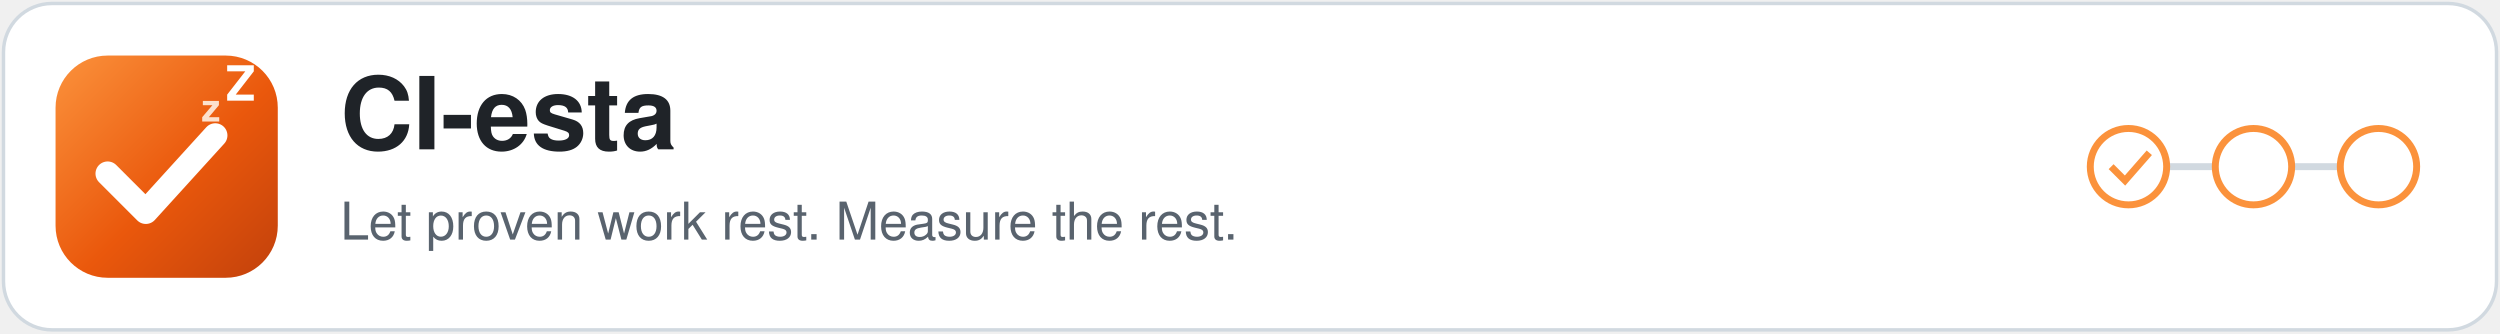
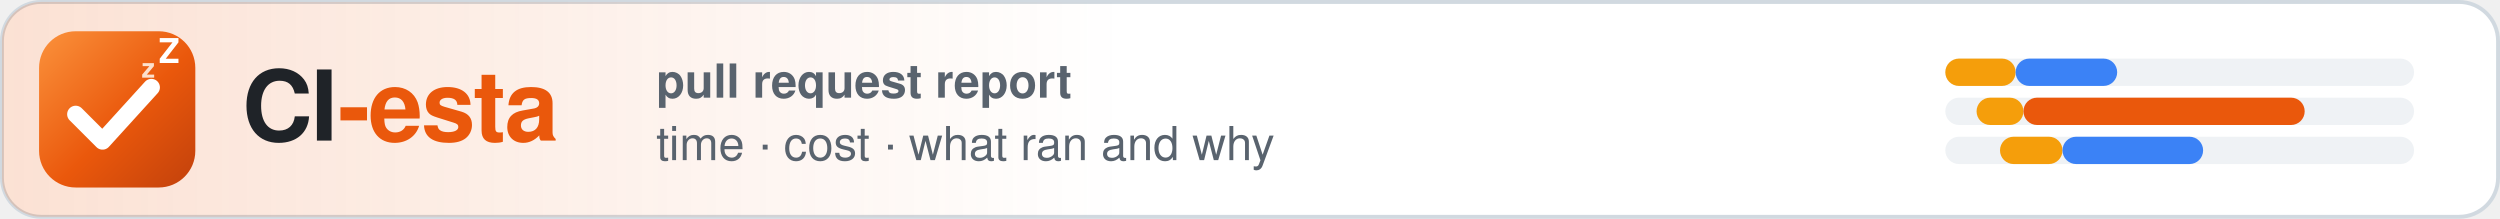
- <svg xmlns="http://www.w3.org/2000/svg" width="720" height="96" viewBox="0 0 720 96" role="img" aria-label="CI-esta: Let proven work rest. Measure the rest.">
-   <rect x="1" y="1" width="718" height="94" rx="14" fill="#FFFFFF" stroke="#D1D9E0" />
-   <g transform="translate(16 16)">
-     <svg x="0" y="0" width="64" height="64" viewBox="0 0 64 64" role="img" aria-label="CI-esta">
+ <svg xmlns="http://www.w3.org/2000/svg" width="640" height="56" viewBox="0 0 640 56" role="img" aria-label="CI-esta pull request report">
+   <defs>
+     <linearGradient id="glow" x1="0" y1="0" x2="1" y2="0">
+       <stop offset="0" stop-color="#EA580C" stop-opacity="0.18" />
+       <stop offset="0.45" stop-color="#EA580C" stop-opacity="0" />
+     </linearGradient>
+   </defs>
+   <rect x="0.5" y="0.5" width="639" height="55" rx="10" fill="#FFFFFF" stroke="#D1D9E0" />
+   <rect x="0.5" y="0.5" width="639" height="55" rx="10" fill="url(#glow)" />
+   <g transform="translate(10 8) scale(0.625)">
+     <svg width="64" height="64" viewBox="0 0 64 64" role="img" aria-label="CI-esta">
      <defs>
        <linearGradient id="sunset" x1="0" y1="0" x2="1" y2="1">
          <stop offset="0" stop-color="#FB923C" />
          <stop offset="0.55" stop-color="#EA580C" />
          <stop offset="1" stop-color="#C2410C" />
        </linearGradient>
      </defs>
      <rect width="64" height="64" rx="15" fill="url(#sunset)" />
      <path d="M15 34 L26 45 L46 23" fill="none" stroke="#FFFFFF" stroke-width="7" stroke-linecap="round" stroke-linejoin="round" />
      <text x="42" y="19" font-family="-apple-system, BlinkMacSystemFont, 'Segoe UI', Helvetica, Arial, sans-serif" font-size="11" font-weight="800" fill="#FFF7ED" opacity="0.85">z</text>
      <text x="49" y="13" font-family="-apple-system, BlinkMacSystemFont, 'Segoe UI', Helvetica, Arial, sans-serif" font-size="14" font-weight="800" fill="#FFFFFF">Z</text>
    </svg>
  </g>
-   <text x="98" y="43" font-family="Segoe UI, Helvetica, Arial, sans-serif" font-size="29" font-weight="700" fill="#1F2328">CI-esta</text>
-   <text x="98" y="69" font-family="Segoe UI, Helvetica, Arial, sans-serif" font-size="15" fill="#59636E">Let proven work rest. Measure the rest.</text>
-   <path d="M613 48h72" stroke="#D1D9E0" stroke-width="2" />
-   <g fill="#FFFFFF" stroke="#FB923C" stroke-width="2">
-     <circle cx="613" cy="48" r="11" />
-     <circle cx="649" cy="48" r="11" />
-     <circle cx="685" cy="48" r="11" />
-   </g>
-   <path d="m608 48 4 4 7-8" fill="none" stroke="#FB923C" stroke-width="2" />
+   <text x="62" y="36" font-family="-apple-system, BlinkMacSystemFont, 'Segoe UI', Helvetica, Arial, sans-serif" font-size="25" font-weight="800" letter-spacing="-0.5" fill="#1F2328">CI<tspan fill="#EA580C">-esta</tspan>
+   </text>
+   <text x="168" y="25" font-family="-apple-system, BlinkMacSystemFont, 'Segoe UI', Helvetica, Arial, sans-serif" font-size="12" font-weight="600" fill="#59636E">pull request report</text>
+   <text x="168" y="41" font-family="-apple-system, BlinkMacSystemFont, 'Segoe UI', Helvetica, Arial, sans-serif" font-size="12" fill="#59636E">time · cost · what ran and why</text>
+   <rect x="498" y="15" width="120" height="7" rx="3.5" fill="#EFF2F5" />
+   <rect x="498" y="25" width="120" height="7" rx="3.5" fill="#EFF2F5" />
+   <rect x="498" y="35" width="120" height="7" rx="3.5" fill="#EFF2F5" />
+   <rect x="498" y="15" width="18" height="7" rx="3.5" fill="#F59E0B" />
+   <rect x="516" y="15" width="26" height="7" rx="3.5" fill="#3B82F6" />
+   <rect x="506" y="25" width="12" height="7" rx="3.5" fill="#F59E0B" />
+   <rect x="518" y="25" width="72" height="7" rx="3.5" fill="#EA580C" />
+   <rect x="512" y="35" width="16" height="7" rx="3.5" fill="#F59E0B" />
+   <rect x="528" y="35" width="36" height="7" rx="3.5" fill="#3B82F6" />
</svg>
